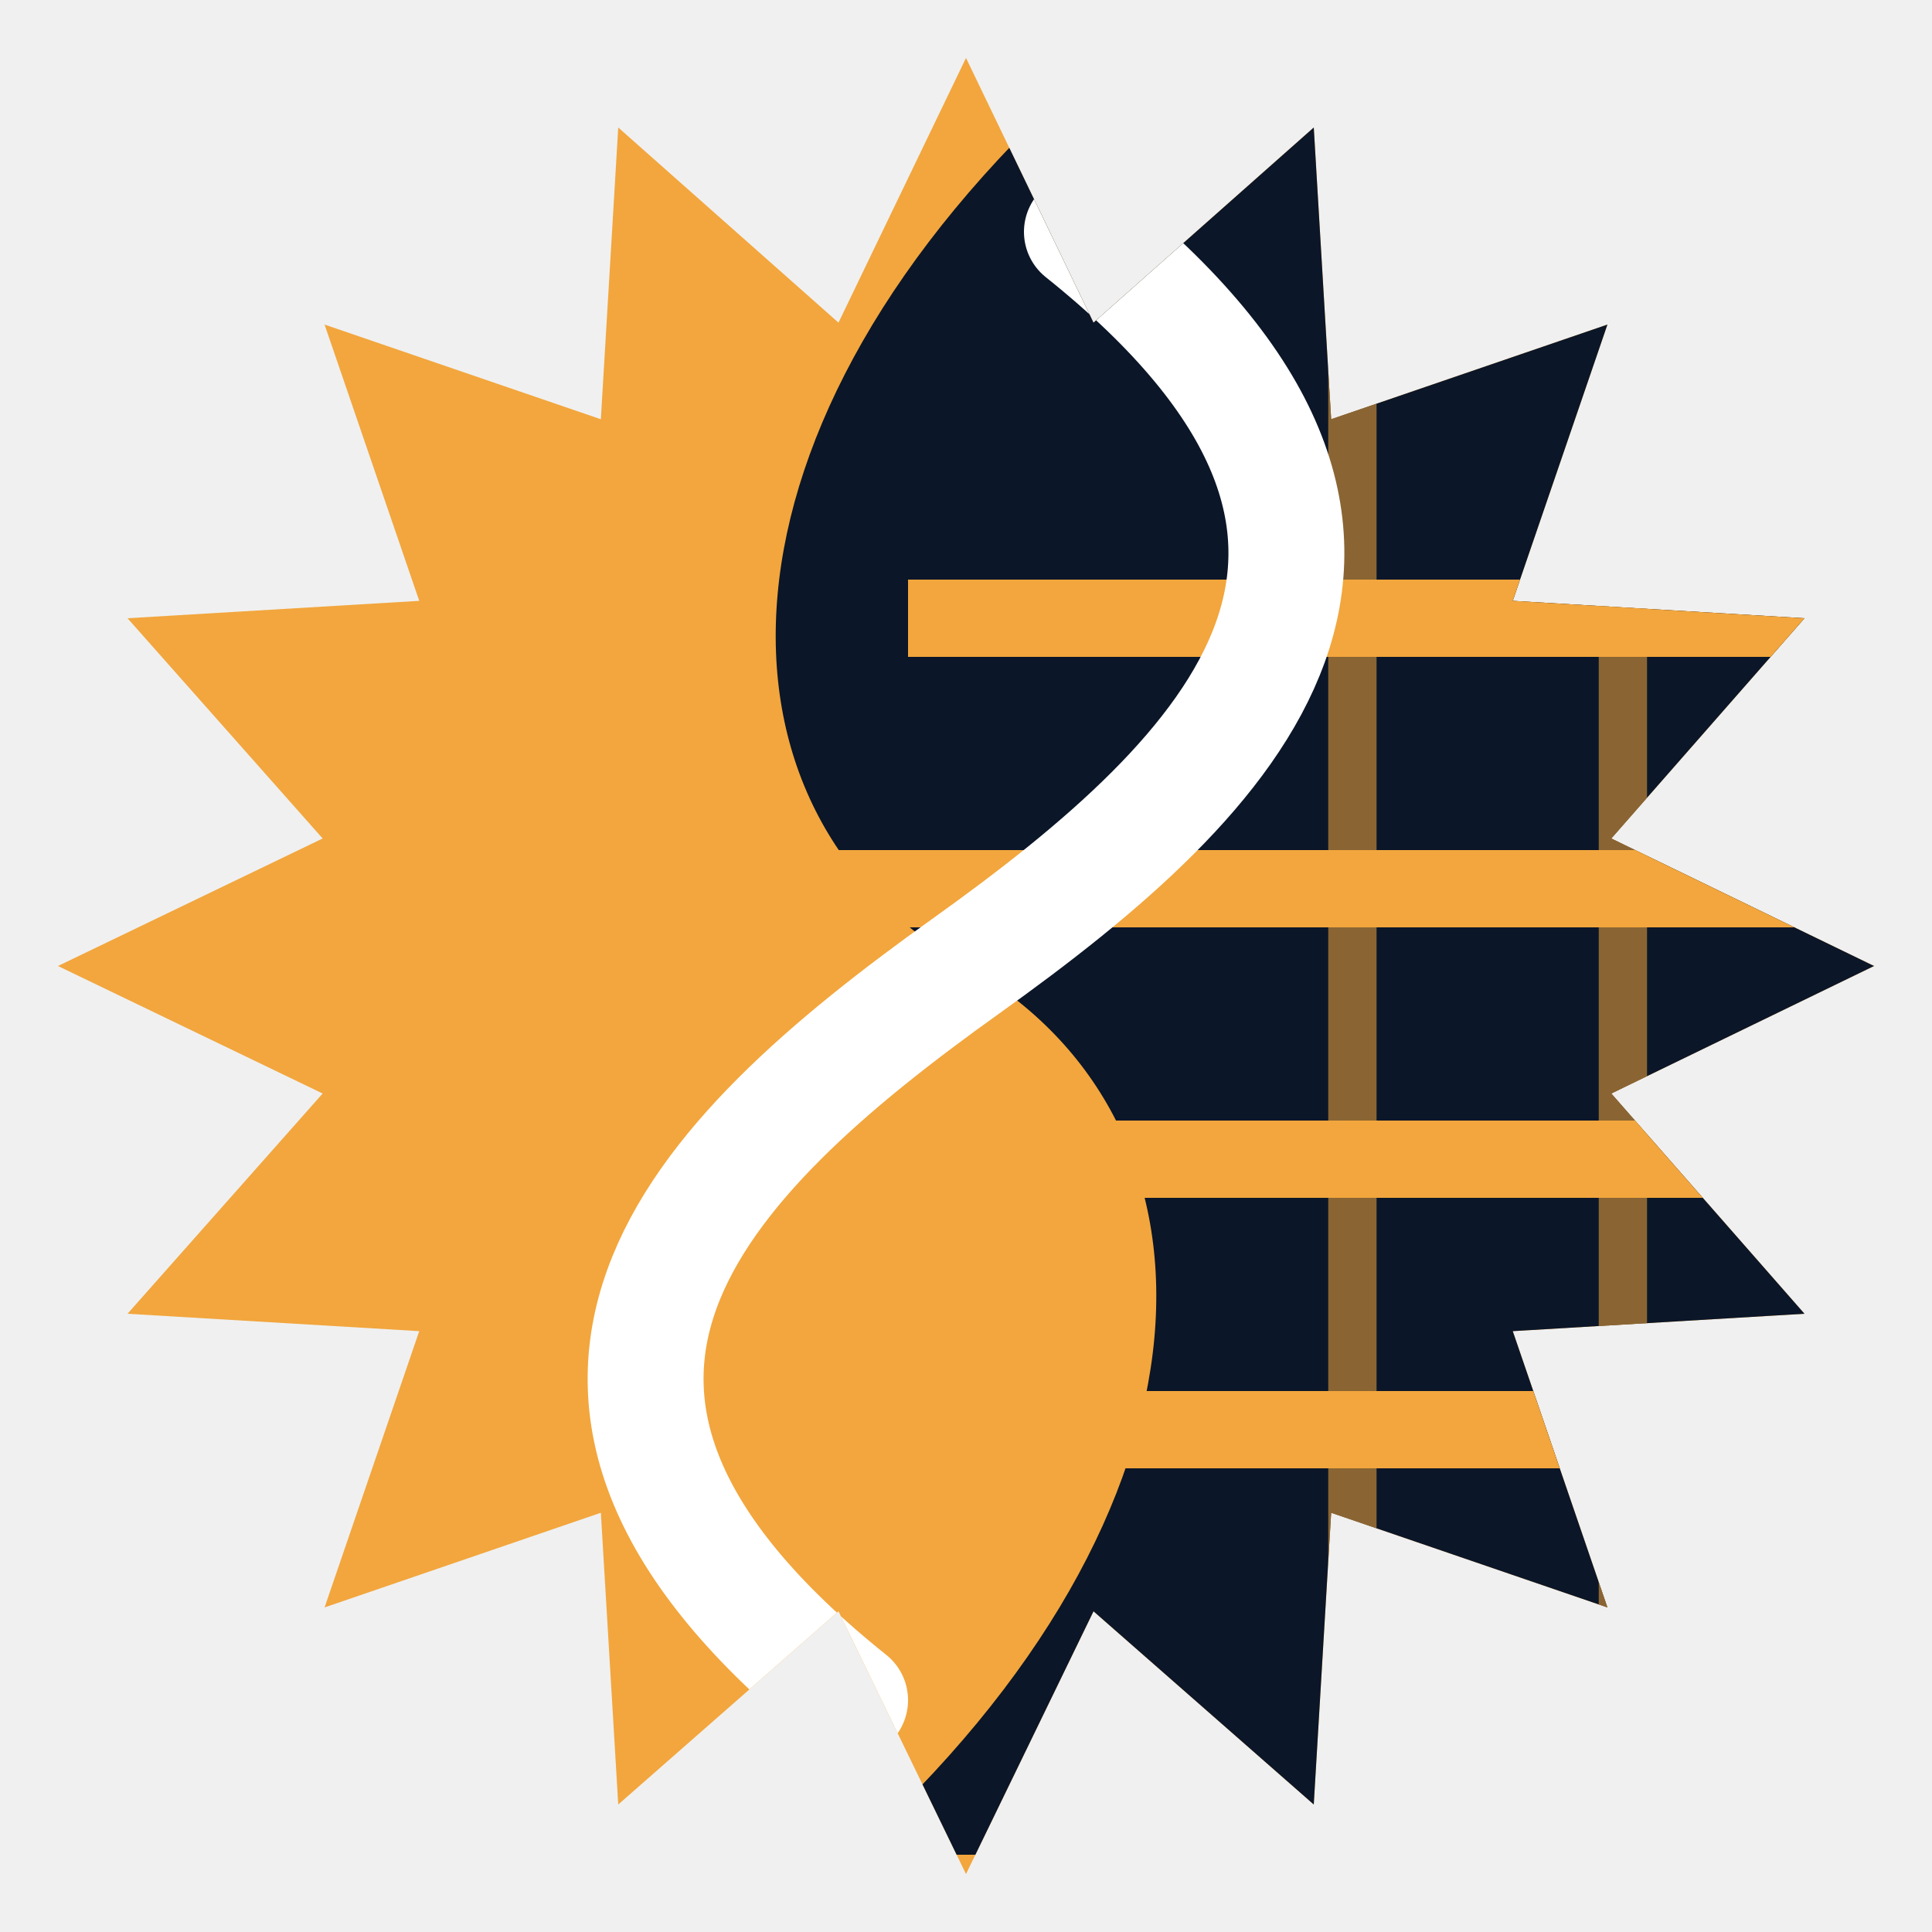
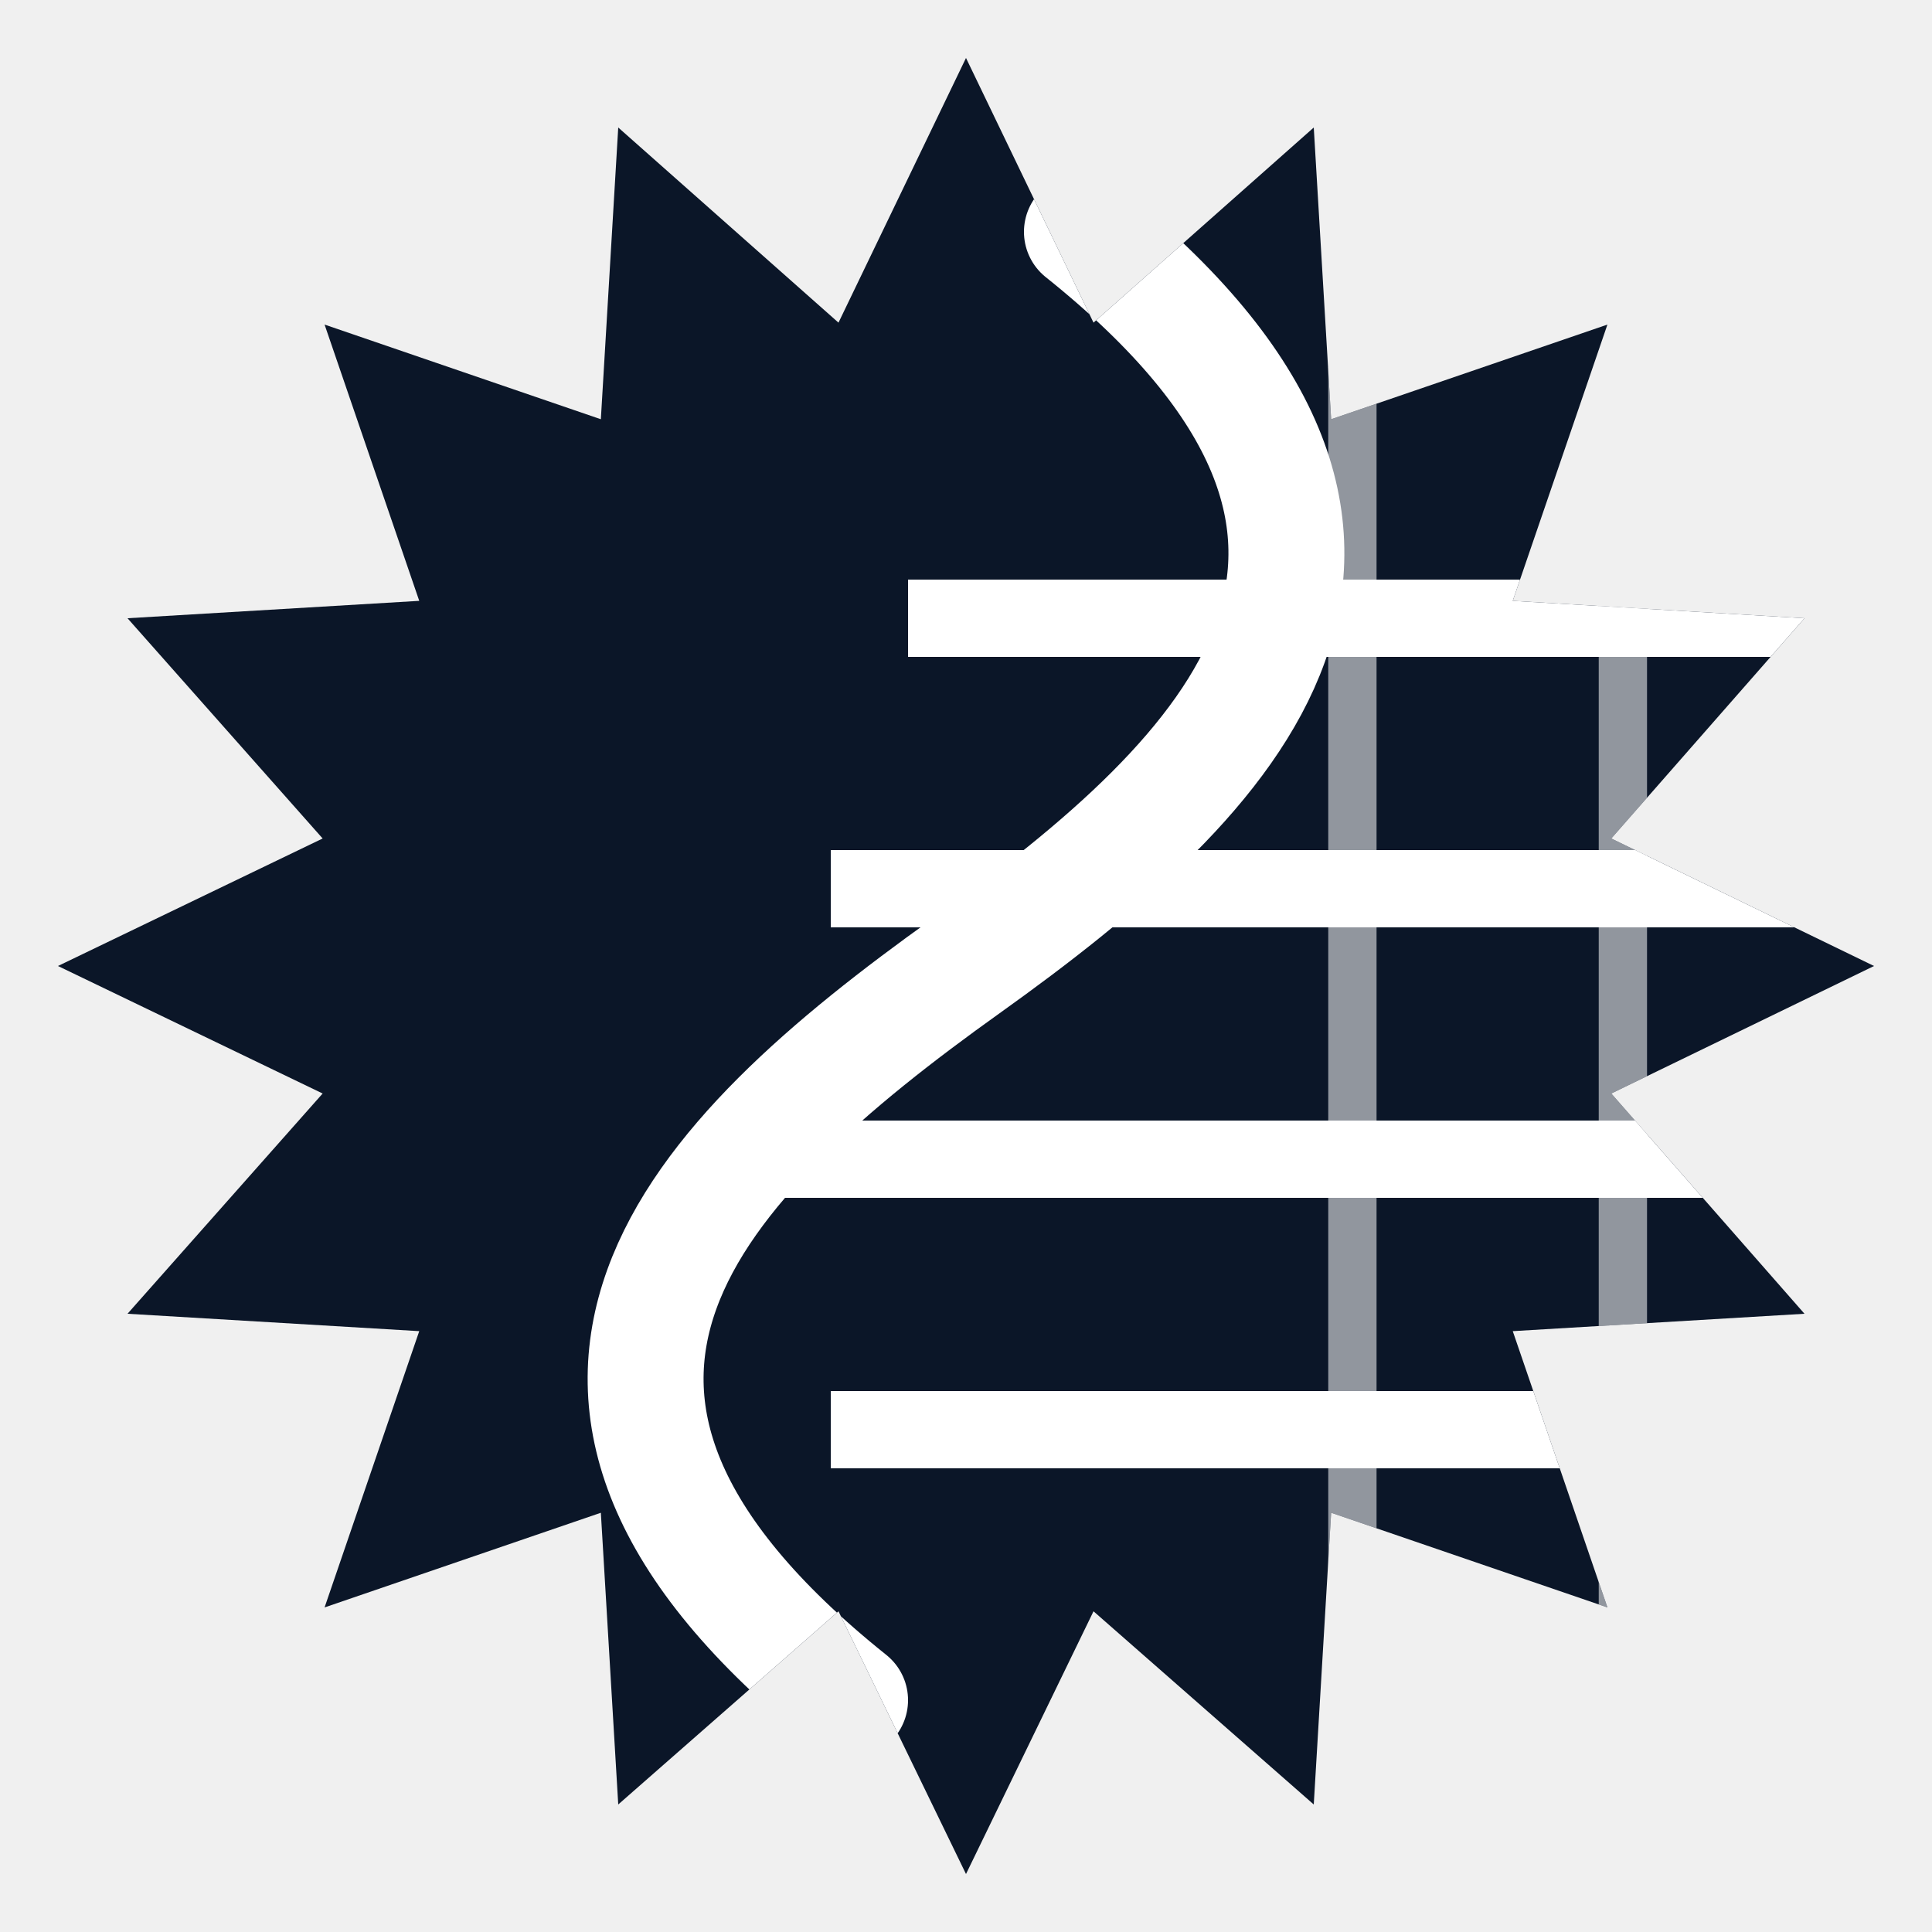
<svg xmlns="http://www.w3.org/2000/svg" viewBox="0 0 100 100" fill="none">
  <defs>
    <clipPath id="ic">
      <path d="M 50,3 L 56.6,16.7 L 68,6.6 L 68.9,21.7 L 83.2,16.8 L 78.3,31.1 L 93.4,32 L 83.4,43.4 L 97,50 L 83.4,56.6 L 93.4,68 L 78.3,68.9 L 83.2,83.2 L 68.9,78.3 L 68,93.4 L 56.6,83.4 L 50,97 L 43.4,83.4 L 32,93.4 L 31.1,78.3 L 16.8,83.2 L 21.7,68.9 L 6.6,68 L 16.7,56.6 L 3,50 L 16.7,43.4 L 6.6,32 L 21.7,31.1 L 16.8,16.8 L 31.1,21.7 L 32,6.6 L 43.4,16.7 Z" />
    </clipPath>
  </defs>
-   <path d="M 50,3 L 56.6,16.7 L 68,6.6 L 68.9,21.7 L 83.2,16.8 L 78.3,31.1 L 93.4,32 L 83.4,43.4 L 97,50 L 83.4,56.6 L 93.4,68 L 78.3,68.9 L 83.2,83.2 L 68.9,78.3 L 68,93.4 L 56.6,83.4 L 50,97 L 43.4,83.4 L 32,93.4 L 31.1,78.3 L 16.8,83.2 L 21.7,68.9 L 6.6,68 L 16.7,56.6 L 3,50 L 16.7,43.4 L 6.6,32 L 21.7,31.1 L 16.8,16.8 L 31.1,21.7 L 32,6.6 L 43.4,16.7 Z" fill="#F2A63D" />
+   <path d="M 50,3 L 56.6,16.7 L 68,6.6 L 68.9,21.7 L 83.2,16.8 L 78.3,31.1 L 93.4,32 L 83.4,43.4 L 97,50 L 83.4,56.6 L 93.4,68 L 78.3,68.9 L 83.2,83.2 L 68.9,78.3 L 68,93.4 L 56.6,83.4 L 50,97 L 43.4,83.4 L 32,93.4 L 31.1,78.3 L 16.8,83.2 L 21.7,68.9 L 6.6,68 L 16.7,56.6 L 3,50 L 16.7,43.4 L 6.6,32 L 21.7,31.1 L 16.8,16.8 L 31.1,21.7 L 32,6.6 L 43.4,16.7 Z" fill="#0B1628" />
  <g clip-path="url(#ic)">
-     <path d="M 56,4 C 36,22 36,42 50,50 C 64,58 64,78 44,96 L 100,96 L 100,4 Z" fill="#0B1628" />
-     <line x1="47" y1="32" x2="97" y2="32" stroke="#F2A63D" stroke-width="4" />
-     <line x1="43" y1="46" x2="97" y2="46" stroke="#F2A63D" stroke-width="4" />
-     <line x1="40" y1="60" x2="96" y2="60" stroke="#F2A63D" stroke-width="4" />
-     <line x1="43" y1="74" x2="94" y2="74" stroke="#F2A63D" stroke-width="4" />
-     <line x1="70" y1="19" x2="70" y2="89" stroke="#F2A63D" stroke-width="2.5" opacity="0.55" />
-     <line x1="84" y1="19" x2="84" y2="89" stroke="#F2A63D" stroke-width="2.5" opacity="0.55" />
+     <line x1="47" y1="32" x2="97" y2="32" stroke="white" stroke-width="4" />
+     <line x1="43" y1="46" x2="97" y2="46" stroke="white" stroke-width="4" />
+     <line x1="40" y1="60" x2="96" y2="60" stroke="white" stroke-width="4" />
+     <line x1="43" y1="74" x2="94" y2="74" stroke="white" stroke-width="4" />
+     <line x1="70" y1="19" x2="70" y2="89" stroke="white" stroke-width="2.5" opacity="0.55" />
+     <line x1="84" y1="19" x2="84" y2="89" stroke="white" stroke-width="2.5" opacity="0.55" />
  </g>
  <path d="M 44,88 C 24,72 36,60 50,50 C 64,40 76,28 56,12" stroke="white" stroke-width="6" fill="none" stroke-linecap="round" clip-path="url(#ic)" />
</svg>
